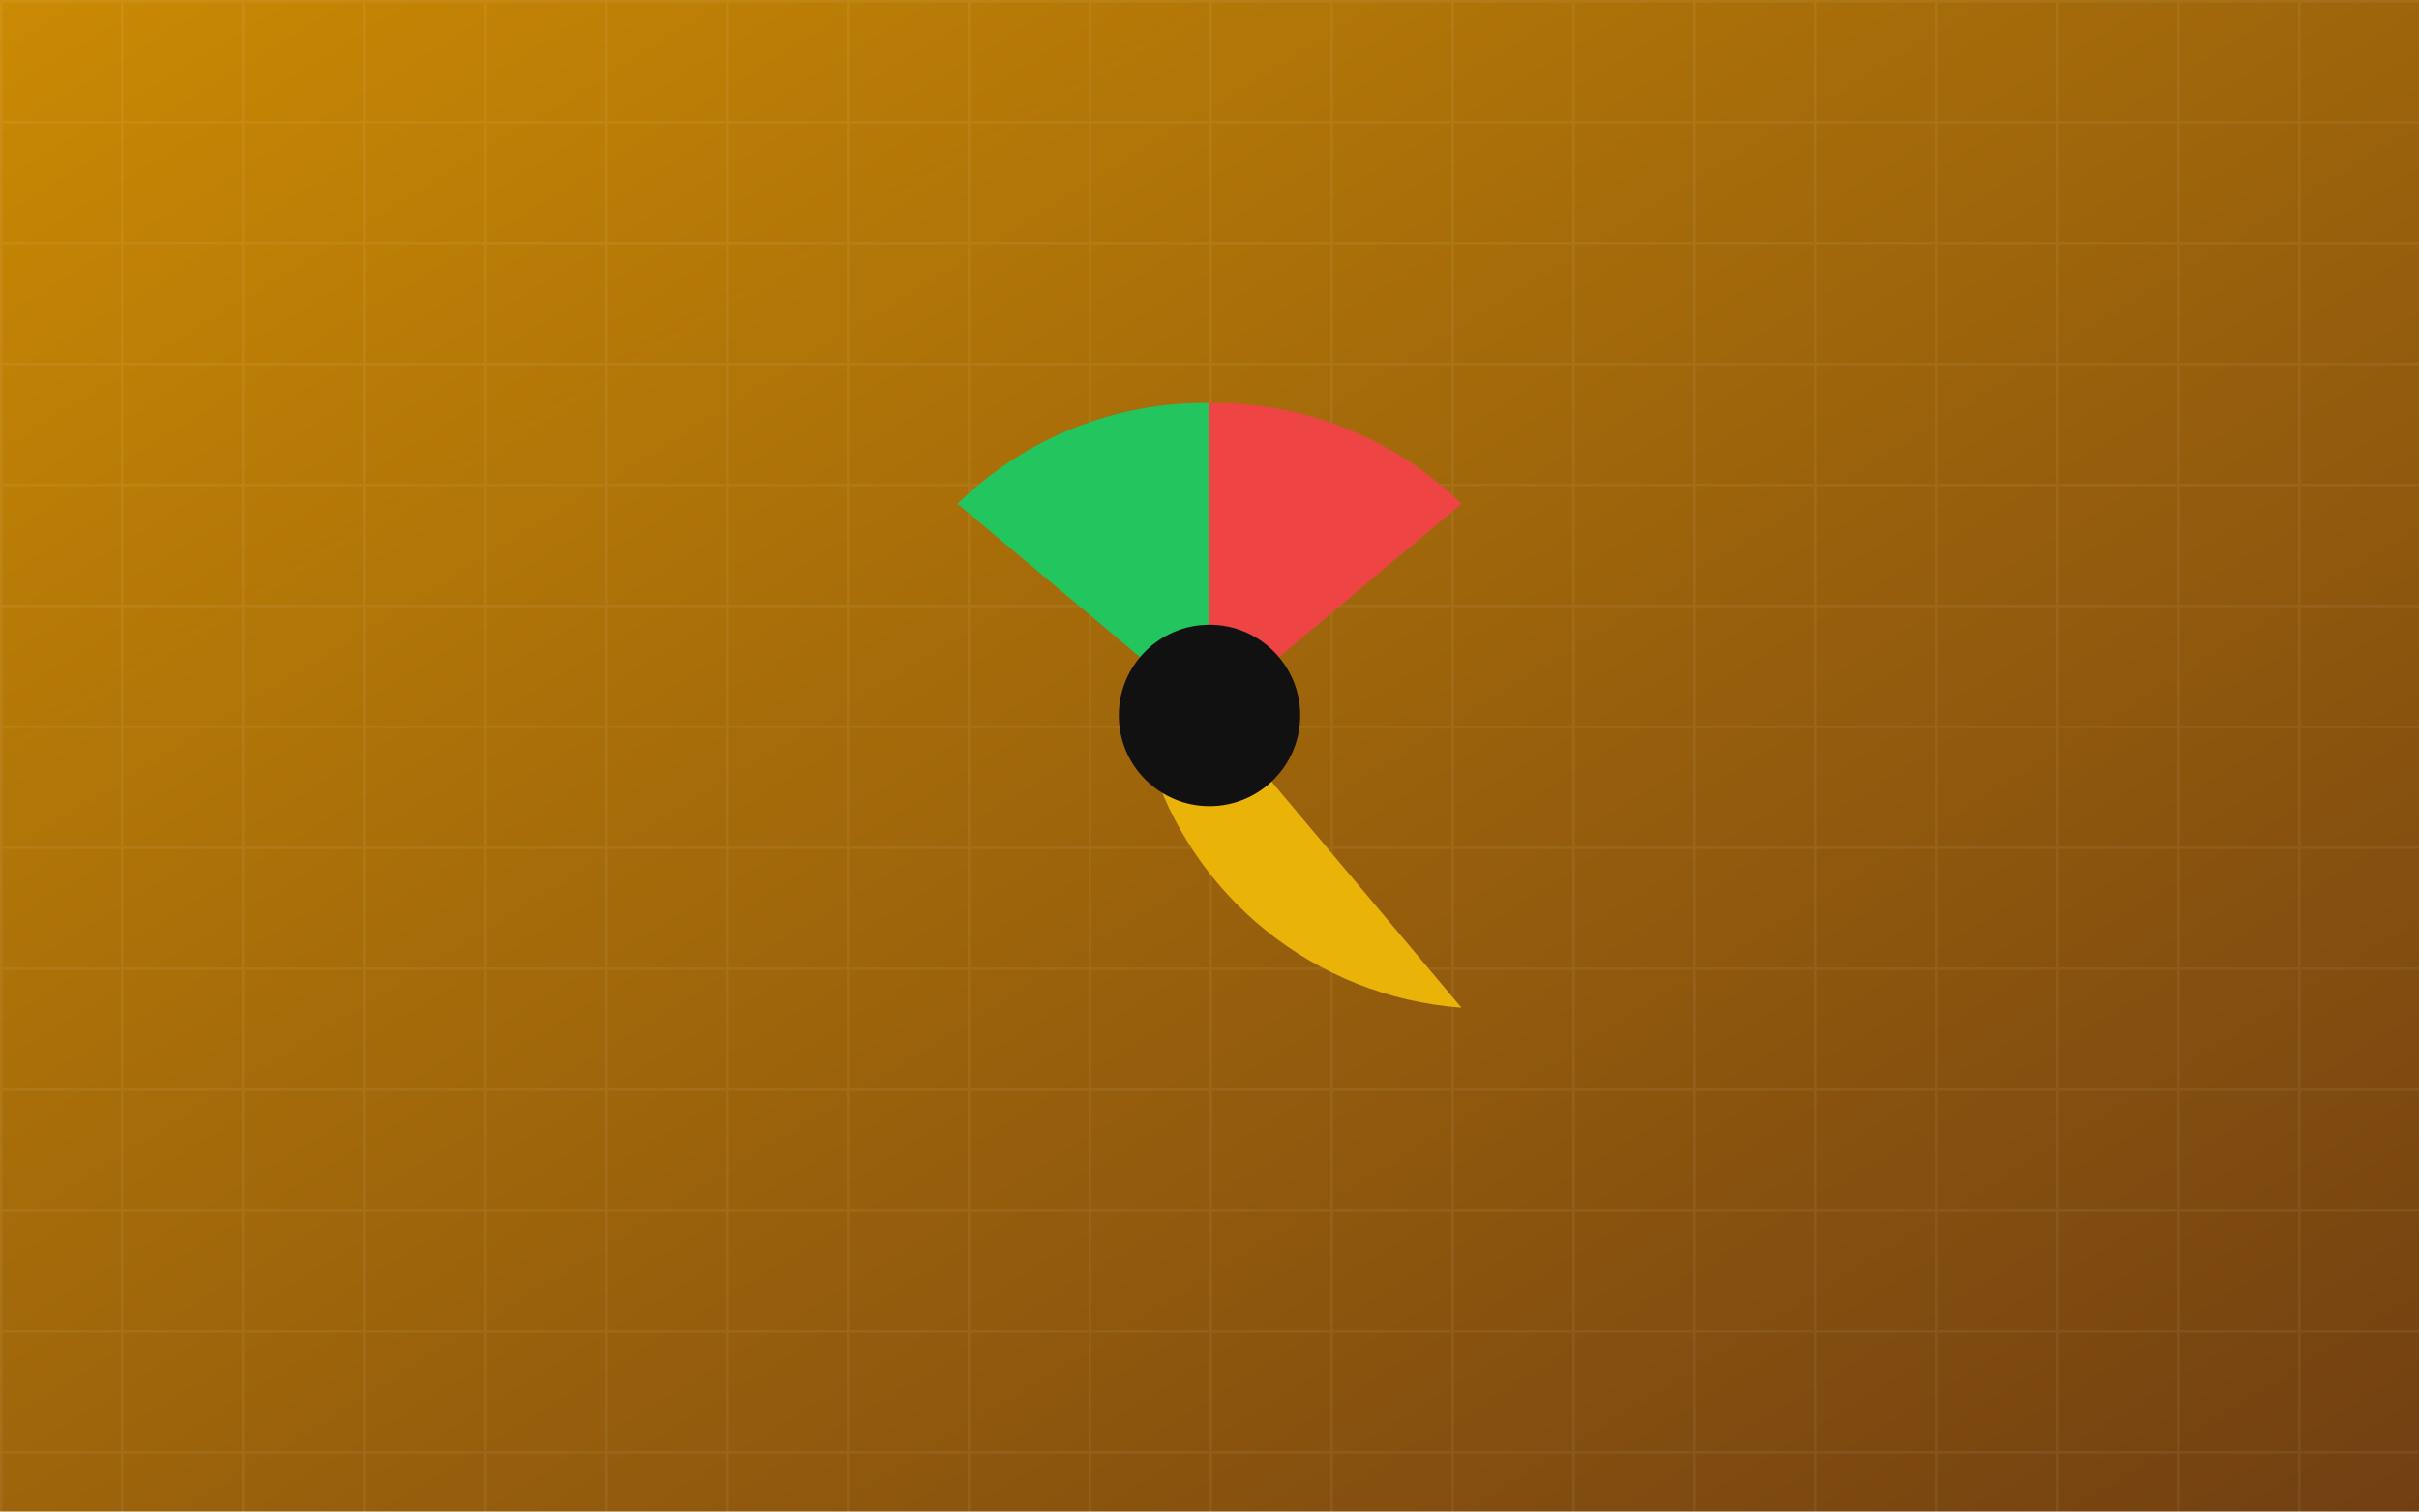
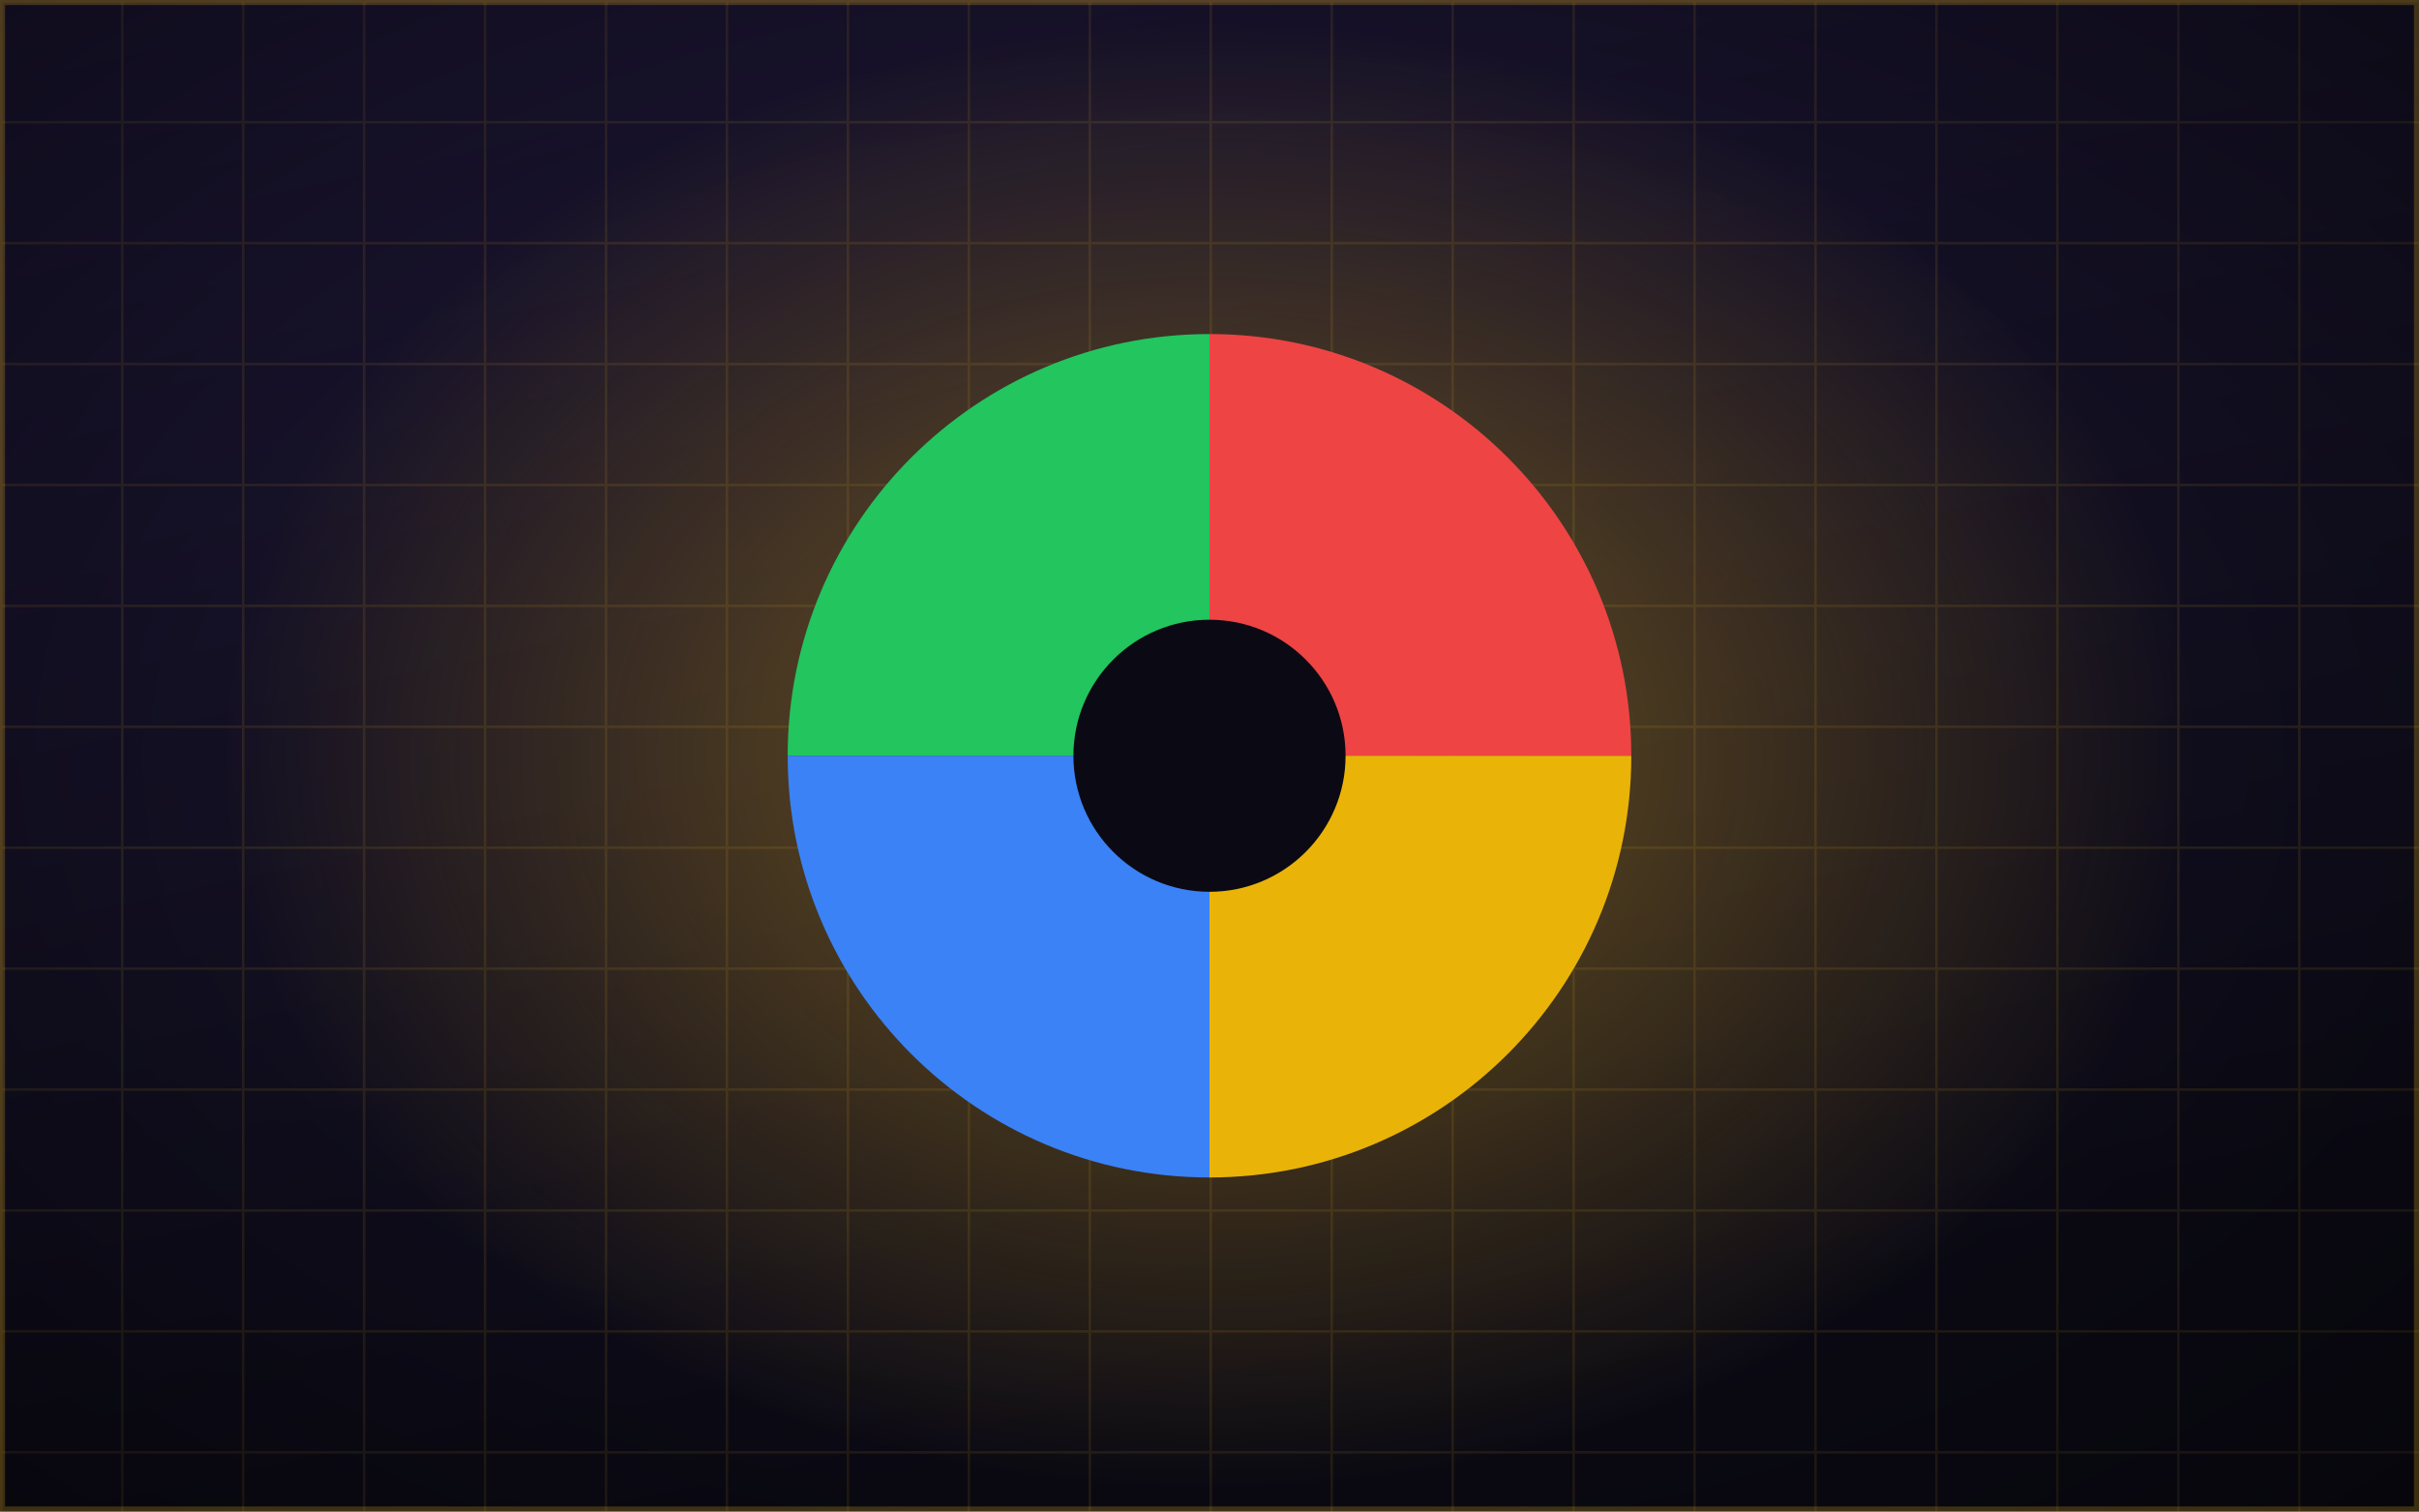
<svg xmlns="http://www.w3.org/2000/svg" viewBox="0 0 480 300" width="480" height="300">
  <defs>
-     <linearGradient id="bg17" x1="0" y1="0" x2="1" y2="1">
-       <stop offset="0" stop-color="#ca8a04" />
-       <stop offset="1" stop-color="#713f12" />
+     <linearGradient id="b17" x1="0" y1="0" x2="0.35" y2="1">
+       <stop offset="0" stop-color="#1a1430" />
+       <stop offset="1" stop-color="#0b0a14" />
    </linearGradient>
-     <pattern id="grid17" width="24" height="24" patternUnits="userSpaceOnUse">
-       <path d="M24 0H0V24" fill="none" stroke="#ffffff" stroke-opacity="0.06" />
+     <radialGradient id="w17" cx="0.5" cy="0.5" r="0.5">
+       <stop offset="0" stop-color="#fbbf24" stop-opacity="0.42" />
+       <stop offset="1" stop-color="#fbbf24" stop-opacity="0" />
+     </radialGradient>
+     <radialGradient id="v17" cx="0.5" cy="0.5" r="0.75">
+       <stop offset="0.55" stop-color="#000000" stop-opacity="0" />
+       <stop offset="1" stop-color="#000000" stop-opacity="0.45" />
+     </radialGradient>
+     <pattern id="g17" width="24" height="24" patternUnits="userSpaceOnUse">
+       <path d="M24 0H0V24" fill="none" stroke="#fbbf24" stroke-opacity="0.10" />
    </pattern>
  </defs>
-   <rect width="480" height="300" fill="url(#bg17)" />
-   <rect width="480" height="300" fill="url(#grid17)" />
-   <g transform="translate(240 150)" fill="#fff">
-     <path d="M-50 -50 A70 70 0 0 1 0 -70 L0 -8 Z" fill="#22c55e" />
-     <path d="M0 -70 A70 70 0 0 1 50 -50 L0 -8 Z" fill="#ef4444" />
-     <path d="M50 -50 A70 70 0 0 1 0 12 L0 -8 Z" fill="#eab308" transform="rotate(90)" />
-     <circle cx="0" cy="-8" r="18" fill="#111" />
+   <rect width="480" height="300" fill="url(#b17)" />
+   <rect width="480" height="300" fill="url(#g17)" />
+   <ellipse cx="240" cy="150" rx="195" ry="145" fill="url(#w17)" />
+   <rect width="480" height="300" fill="url(#v17)" />
+   <g transform="translate(240 150) scale(1.35)" fill="#ffffff">
+     <path d="M0 0 L-62.0 0.0 A62 62 0 0 1 0.0 -62.0 Z" fill="#22c55e" />
+     <path d="M0 0 L0.0 -62.0 A62 62 0 0 1 62.0 0.0 Z" fill="#ef4444" />
+     <path d="M0 0 L62.0 0.0 A62 62 0 0 1 0.0 62.0 Z" fill="#eab308" />
+     <path d="M0 0 L0.0 62.0 A62 62 0 0 1 -62.0 0.0 Z" fill="#3b82f6" />
+     <circle r="20" fill="#0b0a14" />
  </g>
+   <rect x="0.5" y="0.5" width="479" height="299" fill="none" stroke="#fbbf24" stroke-opacity="0.22" />
</svg>
